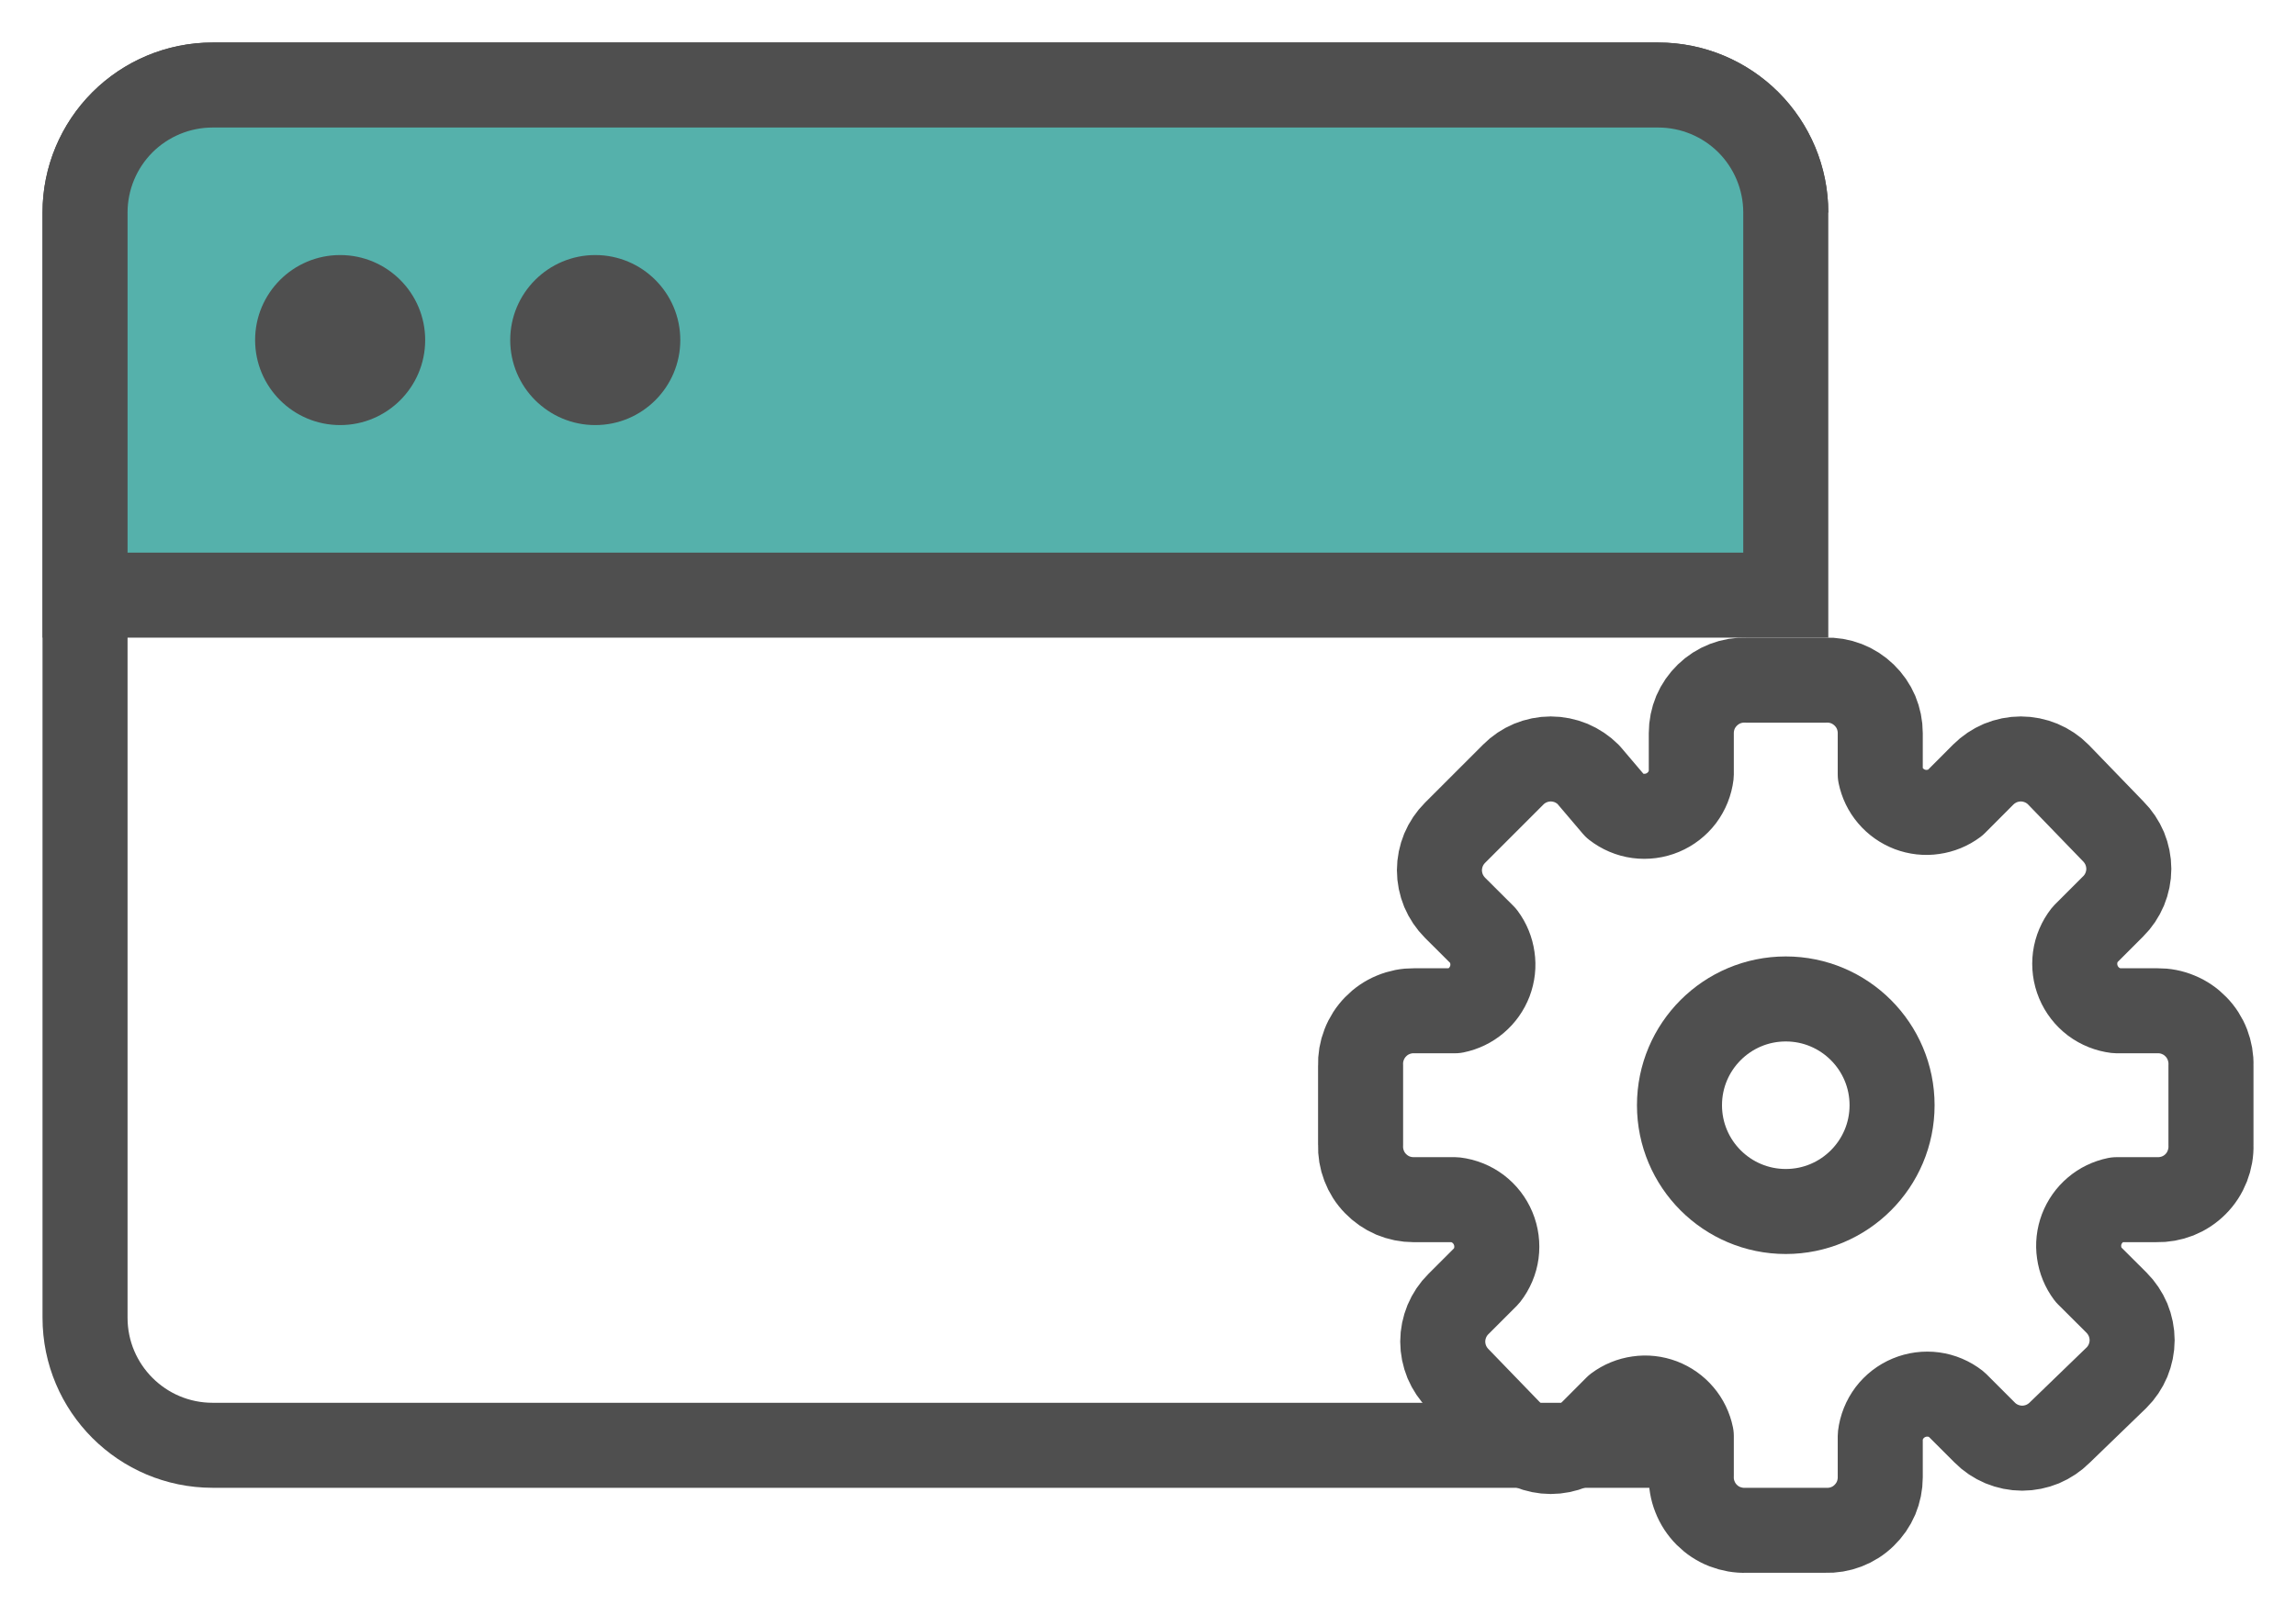
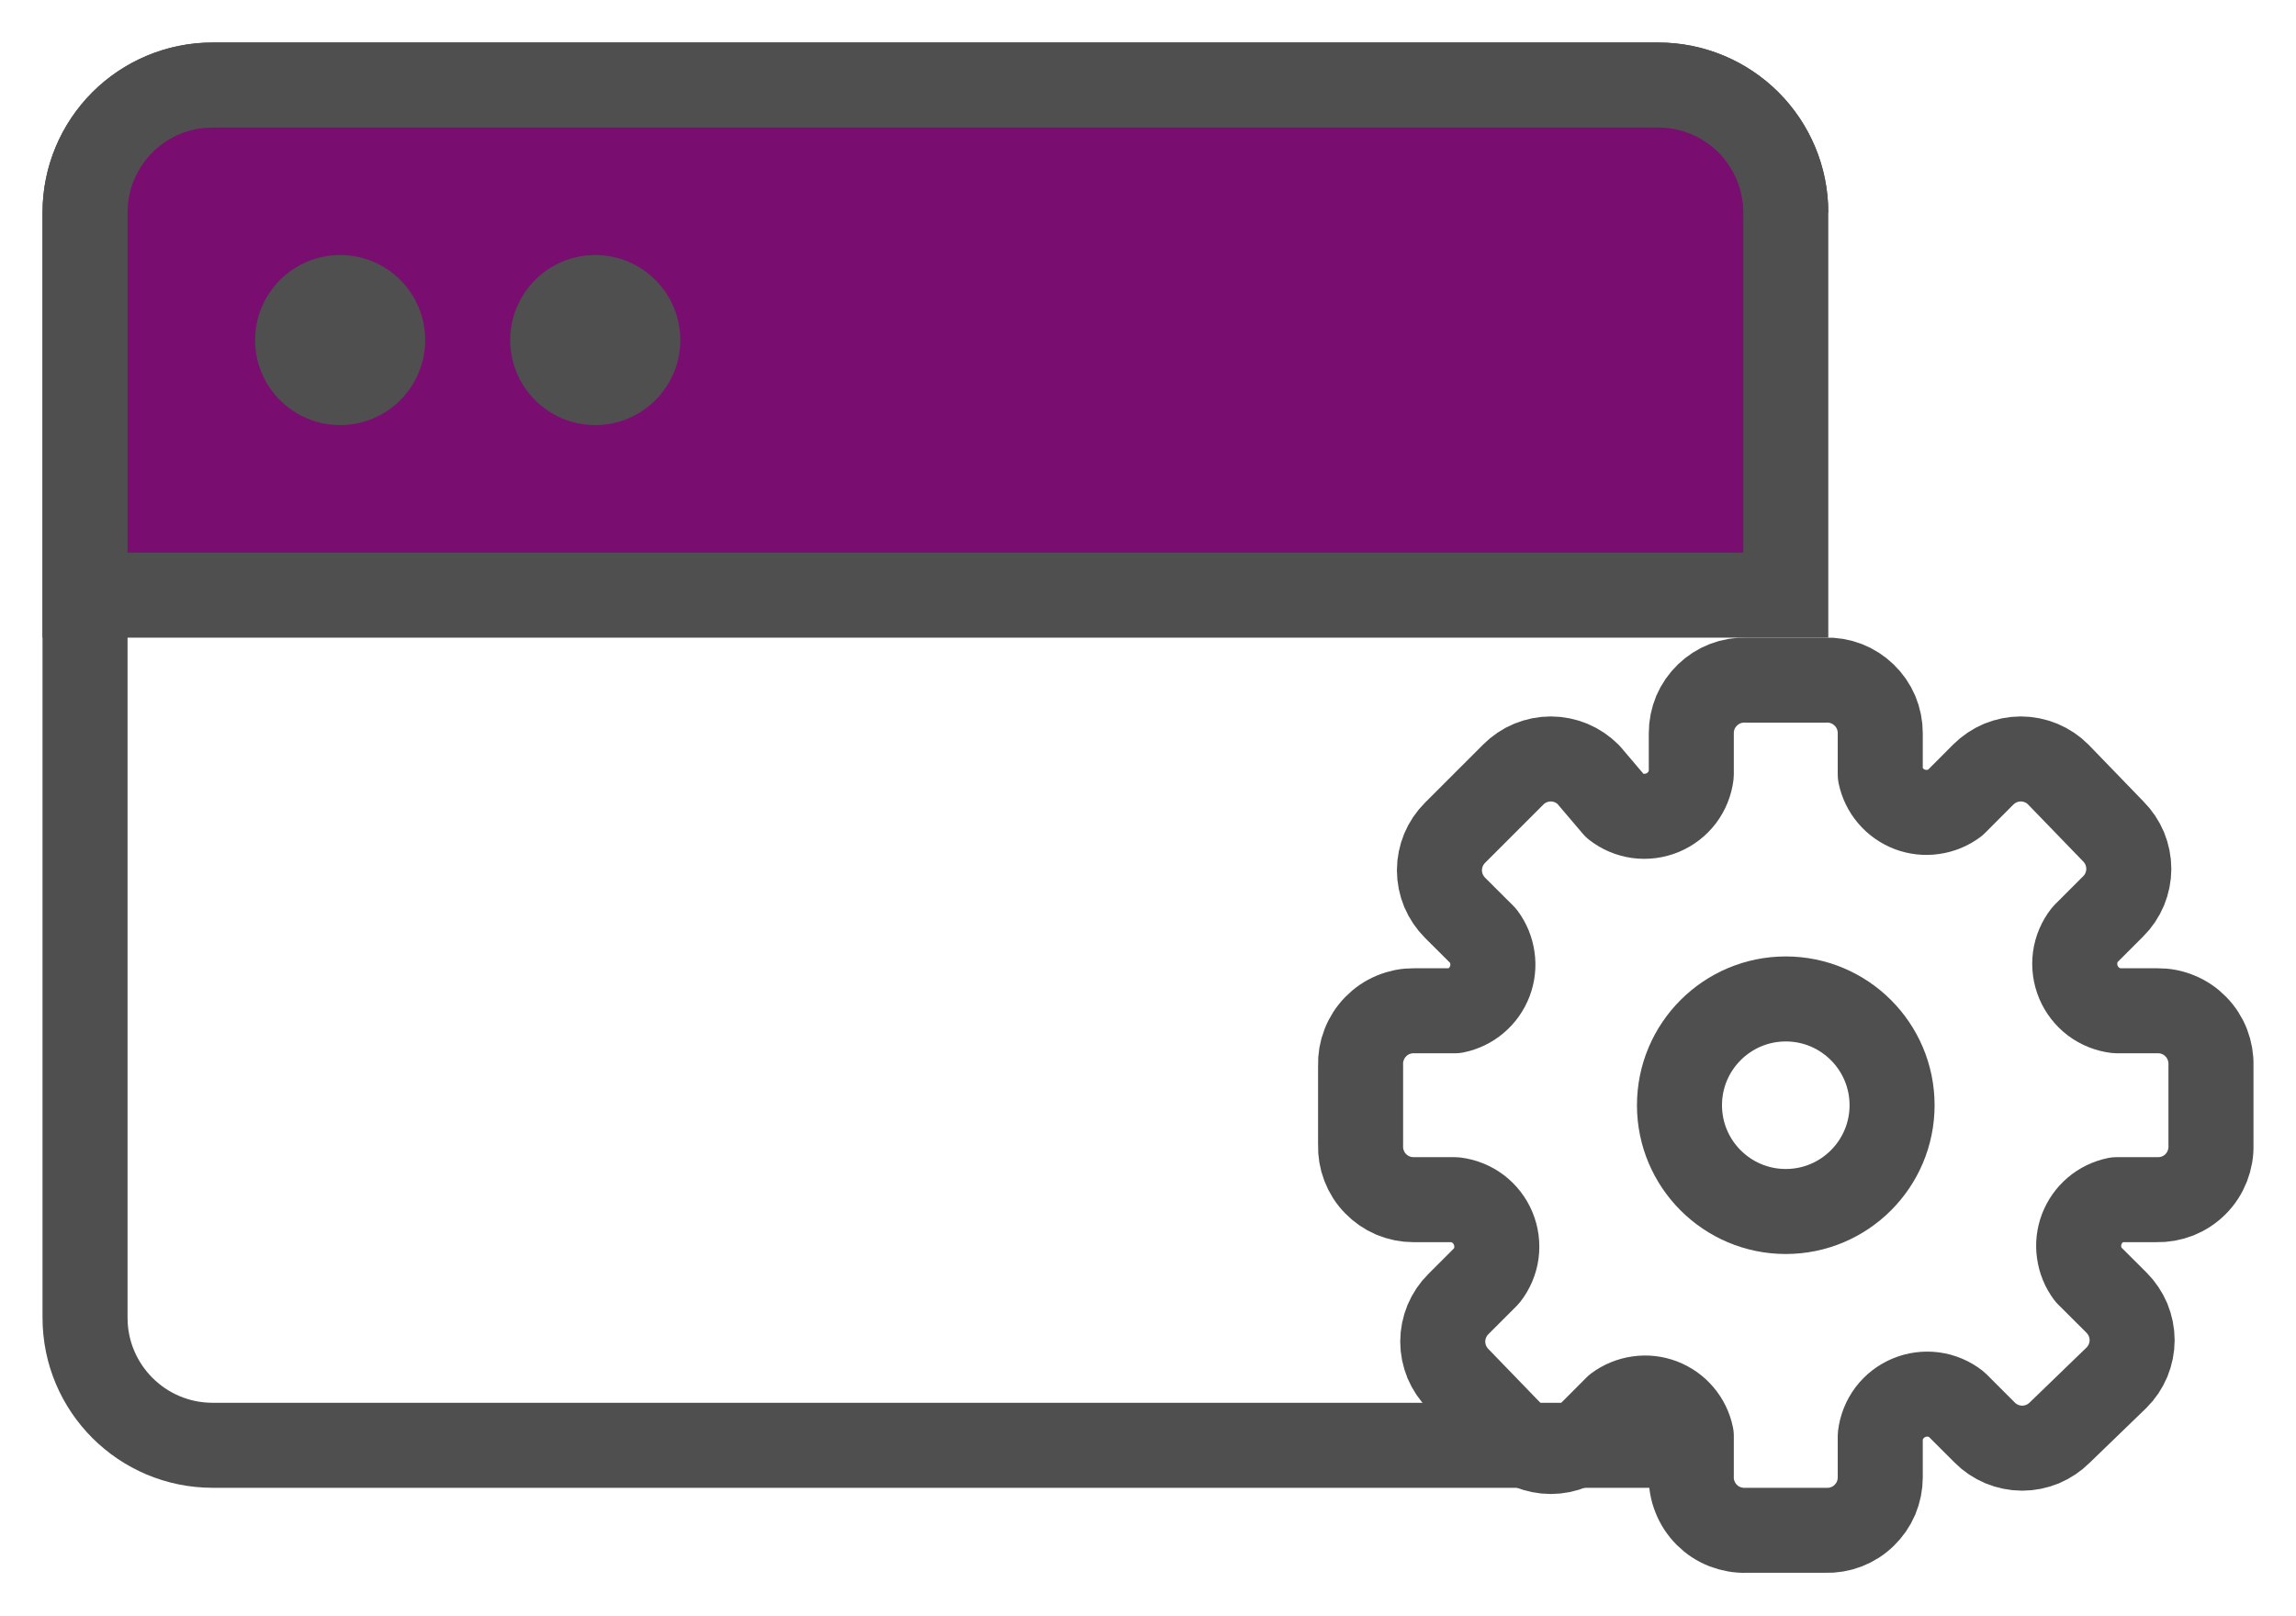
<svg xmlns="http://www.w3.org/2000/svg" width="27" height="19" viewBox="0 0 27 19" fill="none">
  <path d="M21 2.5C21 1.672 20.328 1 19.5 1H2.5C1.672 1 1 1.672 1 2.5V15.5C1 16.328 1.672 17 2.5 17H19.5" stroke="#4F4F4F" stroke-linejoin="round" />
-   <path d="M1 2.5C1 2.102 1.158 1.721 1.439 1.439C1.721 1.158 2.102 1 2.5 1H19.5C19.898 1 20.279 1.158 20.561 1.439C20.842 1.721 21 2.102 21 2.5V7H1V2.5Z" fill="#55B1AB" stroke="#4F4F4F" />
+   <path d="M1 2.5C1 2.102 1.158 1.721 1.439 1.439C1.721 1.158 2.102 1 2.5 1H19.5C19.898 1 20.279 1.158 20.561 1.439C20.842 1.721 21 2.102 21 2.5V7H1V2.5Z" fill="#790E70" stroke="#4F4F4F" />
  <path d="M3 4C3 3.448 3.448 3 4 3C4.552 3 5 3.448 5 4C5 4.552 4.552 5 4 5C3.448 5 3 4.552 3 4Z" fill="#4F4F4F" />
  <path d="M6 4C6 3.448 6.448 3 7 3C7.552 3 8 3.448 8 4C8 4.552 7.552 5 7 5C6.448 5 6 4.552 6 4Z" fill="#4F4F4F" />
  <path d="M25.372 11.889H24.889C24.791 11.877 24.698 11.84 24.619 11.781C24.54 11.721 24.479 11.642 24.441 11.551C24.403 11.46 24.39 11.36 24.403 11.262C24.416 11.165 24.456 11.072 24.516 10.995L24.85 10.661C24.908 10.604 24.954 10.535 24.986 10.459C25.017 10.383 25.034 10.302 25.034 10.22C25.034 10.138 25.017 10.056 24.986 9.98C24.954 9.905 24.908 9.836 24.85 9.778L24.205 9.111C24.148 9.053 24.079 9.007 24.003 8.975C23.927 8.944 23.846 8.927 23.764 8.927C23.682 8.927 23.6 8.944 23.524 8.975C23.449 9.007 23.38 9.053 23.322 9.111L22.989 9.445C22.914 9.501 22.826 9.537 22.733 9.55C22.64 9.564 22.546 9.553 22.458 9.52C22.37 9.486 22.293 9.432 22.232 9.36C22.171 9.289 22.13 9.203 22.111 9.111V8.623C22.111 8.539 22.094 8.456 22.062 8.379C22.029 8.302 21.981 8.233 21.921 8.175C21.861 8.117 21.79 8.071 21.712 8.041C21.634 8.011 21.55 7.997 21.467 8H20.533C20.45 7.997 20.366 8.011 20.288 8.041C20.21 8.071 20.139 8.117 20.079 8.175C20.019 8.233 19.971 8.302 19.938 8.379C19.906 8.456 19.889 8.539 19.889 8.623V9.111C19.877 9.209 19.84 9.302 19.781 9.381C19.721 9.46 19.642 9.521 19.551 9.559C19.46 9.597 19.36 9.61 19.262 9.597C19.165 9.584 19.072 9.544 18.995 9.484L18.678 9.111C18.62 9.053 18.551 9.007 18.476 8.975C18.4 8.944 18.318 8.927 18.236 8.927C18.154 8.927 18.073 8.944 17.997 8.975C17.921 9.007 17.852 9.053 17.795 9.111L17.111 9.795C17.053 9.853 17.007 9.921 16.975 9.997C16.944 10.073 16.927 10.154 16.927 10.236C16.927 10.318 16.944 10.4 16.975 10.476C17.007 10.551 17.053 10.62 17.111 10.678L17.445 11.011C17.501 11.086 17.537 11.174 17.55 11.267C17.564 11.36 17.553 11.454 17.52 11.542C17.486 11.63 17.432 11.707 17.36 11.768C17.289 11.829 17.203 11.87 17.111 11.889H16.628C16.544 11.888 16.461 11.904 16.383 11.937C16.305 11.969 16.235 12.017 16.177 12.077C16.118 12.137 16.072 12.209 16.042 12.287C16.011 12.366 15.997 12.449 16 12.533V13.467C15.997 13.55 16.011 13.633 16.041 13.711C16.071 13.79 16.116 13.861 16.175 13.921C16.233 13.981 16.302 14.029 16.379 14.062C16.456 14.094 16.539 14.111 16.623 14.111H17.111C17.209 14.123 17.302 14.16 17.381 14.219C17.46 14.279 17.521 14.358 17.559 14.449C17.597 14.54 17.61 14.64 17.597 14.738C17.584 14.835 17.544 14.928 17.484 15.005L17.15 15.339C17.092 15.396 17.046 15.465 17.014 15.541C16.983 15.617 16.966 15.698 16.966 15.78C16.966 15.862 16.983 15.944 17.014 16.02C17.046 16.095 17.092 16.164 17.15 16.222L17.795 16.889C17.852 16.947 17.921 16.993 17.997 17.025C18.073 17.056 18.154 17.073 18.236 17.073C18.318 17.073 18.4 17.056 18.476 17.025C18.551 16.993 18.62 16.947 18.678 16.889L19.011 16.555C19.086 16.499 19.174 16.463 19.267 16.45C19.36 16.436 19.454 16.447 19.542 16.48C19.63 16.514 19.707 16.568 19.768 16.64C19.829 16.711 19.87 16.797 19.889 16.889V17.355C19.886 17.441 19.9 17.526 19.932 17.605C19.963 17.685 20.01 17.757 20.071 17.818C20.131 17.878 20.203 17.926 20.283 17.957C20.363 17.988 20.448 18.003 20.533 18H21.467C21.55 18.003 21.634 17.989 21.712 17.959C21.79 17.929 21.861 17.884 21.921 17.825C21.981 17.767 22.029 17.698 22.062 17.621C22.094 17.544 22.111 17.461 22.111 17.377V16.889C22.123 16.791 22.16 16.698 22.219 16.619C22.279 16.54 22.358 16.479 22.449 16.441C22.54 16.403 22.64 16.39 22.738 16.403C22.835 16.416 22.928 16.456 23.005 16.516L23.339 16.85C23.396 16.908 23.465 16.954 23.541 16.986C23.617 17.017 23.698 17.034 23.78 17.034C23.862 17.034 23.944 17.017 24.02 16.986C24.095 16.954 24.164 16.908 24.222 16.85L24.889 16.205C24.947 16.148 24.993 16.079 25.025 16.003C25.056 15.927 25.073 15.846 25.073 15.764C25.073 15.682 25.056 15.6 25.025 15.524C24.993 15.449 24.947 15.38 24.889 15.322L24.555 14.989C24.499 14.914 24.463 14.826 24.45 14.733C24.436 14.64 24.447 14.546 24.48 14.458C24.514 14.37 24.568 14.293 24.64 14.232C24.711 14.171 24.797 14.13 24.889 14.111H25.361C25.446 14.113 25.53 14.098 25.609 14.067C25.688 14.035 25.76 13.988 25.82 13.927C25.88 13.867 25.926 13.795 25.957 13.716C25.988 13.636 26.003 13.552 26 13.467V12.533C26.003 12.449 25.988 12.366 25.958 12.287C25.928 12.209 25.882 12.137 25.823 12.077C25.765 12.017 25.695 11.969 25.617 11.937C25.539 11.904 25.456 11.888 25.372 11.889Z" stroke="#4F4F4F" stroke-linecap="round" stroke-linejoin="round" />
  <path d="M21 14.25C21.69 14.25 22.25 13.69 22.25 13C22.25 12.31 21.69 11.75 21 11.75C20.31 11.75 19.75 12.31 19.75 13C19.75 13.69 20.31 14.25 21 14.25Z" stroke="#4F4F4F" stroke-linecap="round" stroke-linejoin="round" />
</svg>
